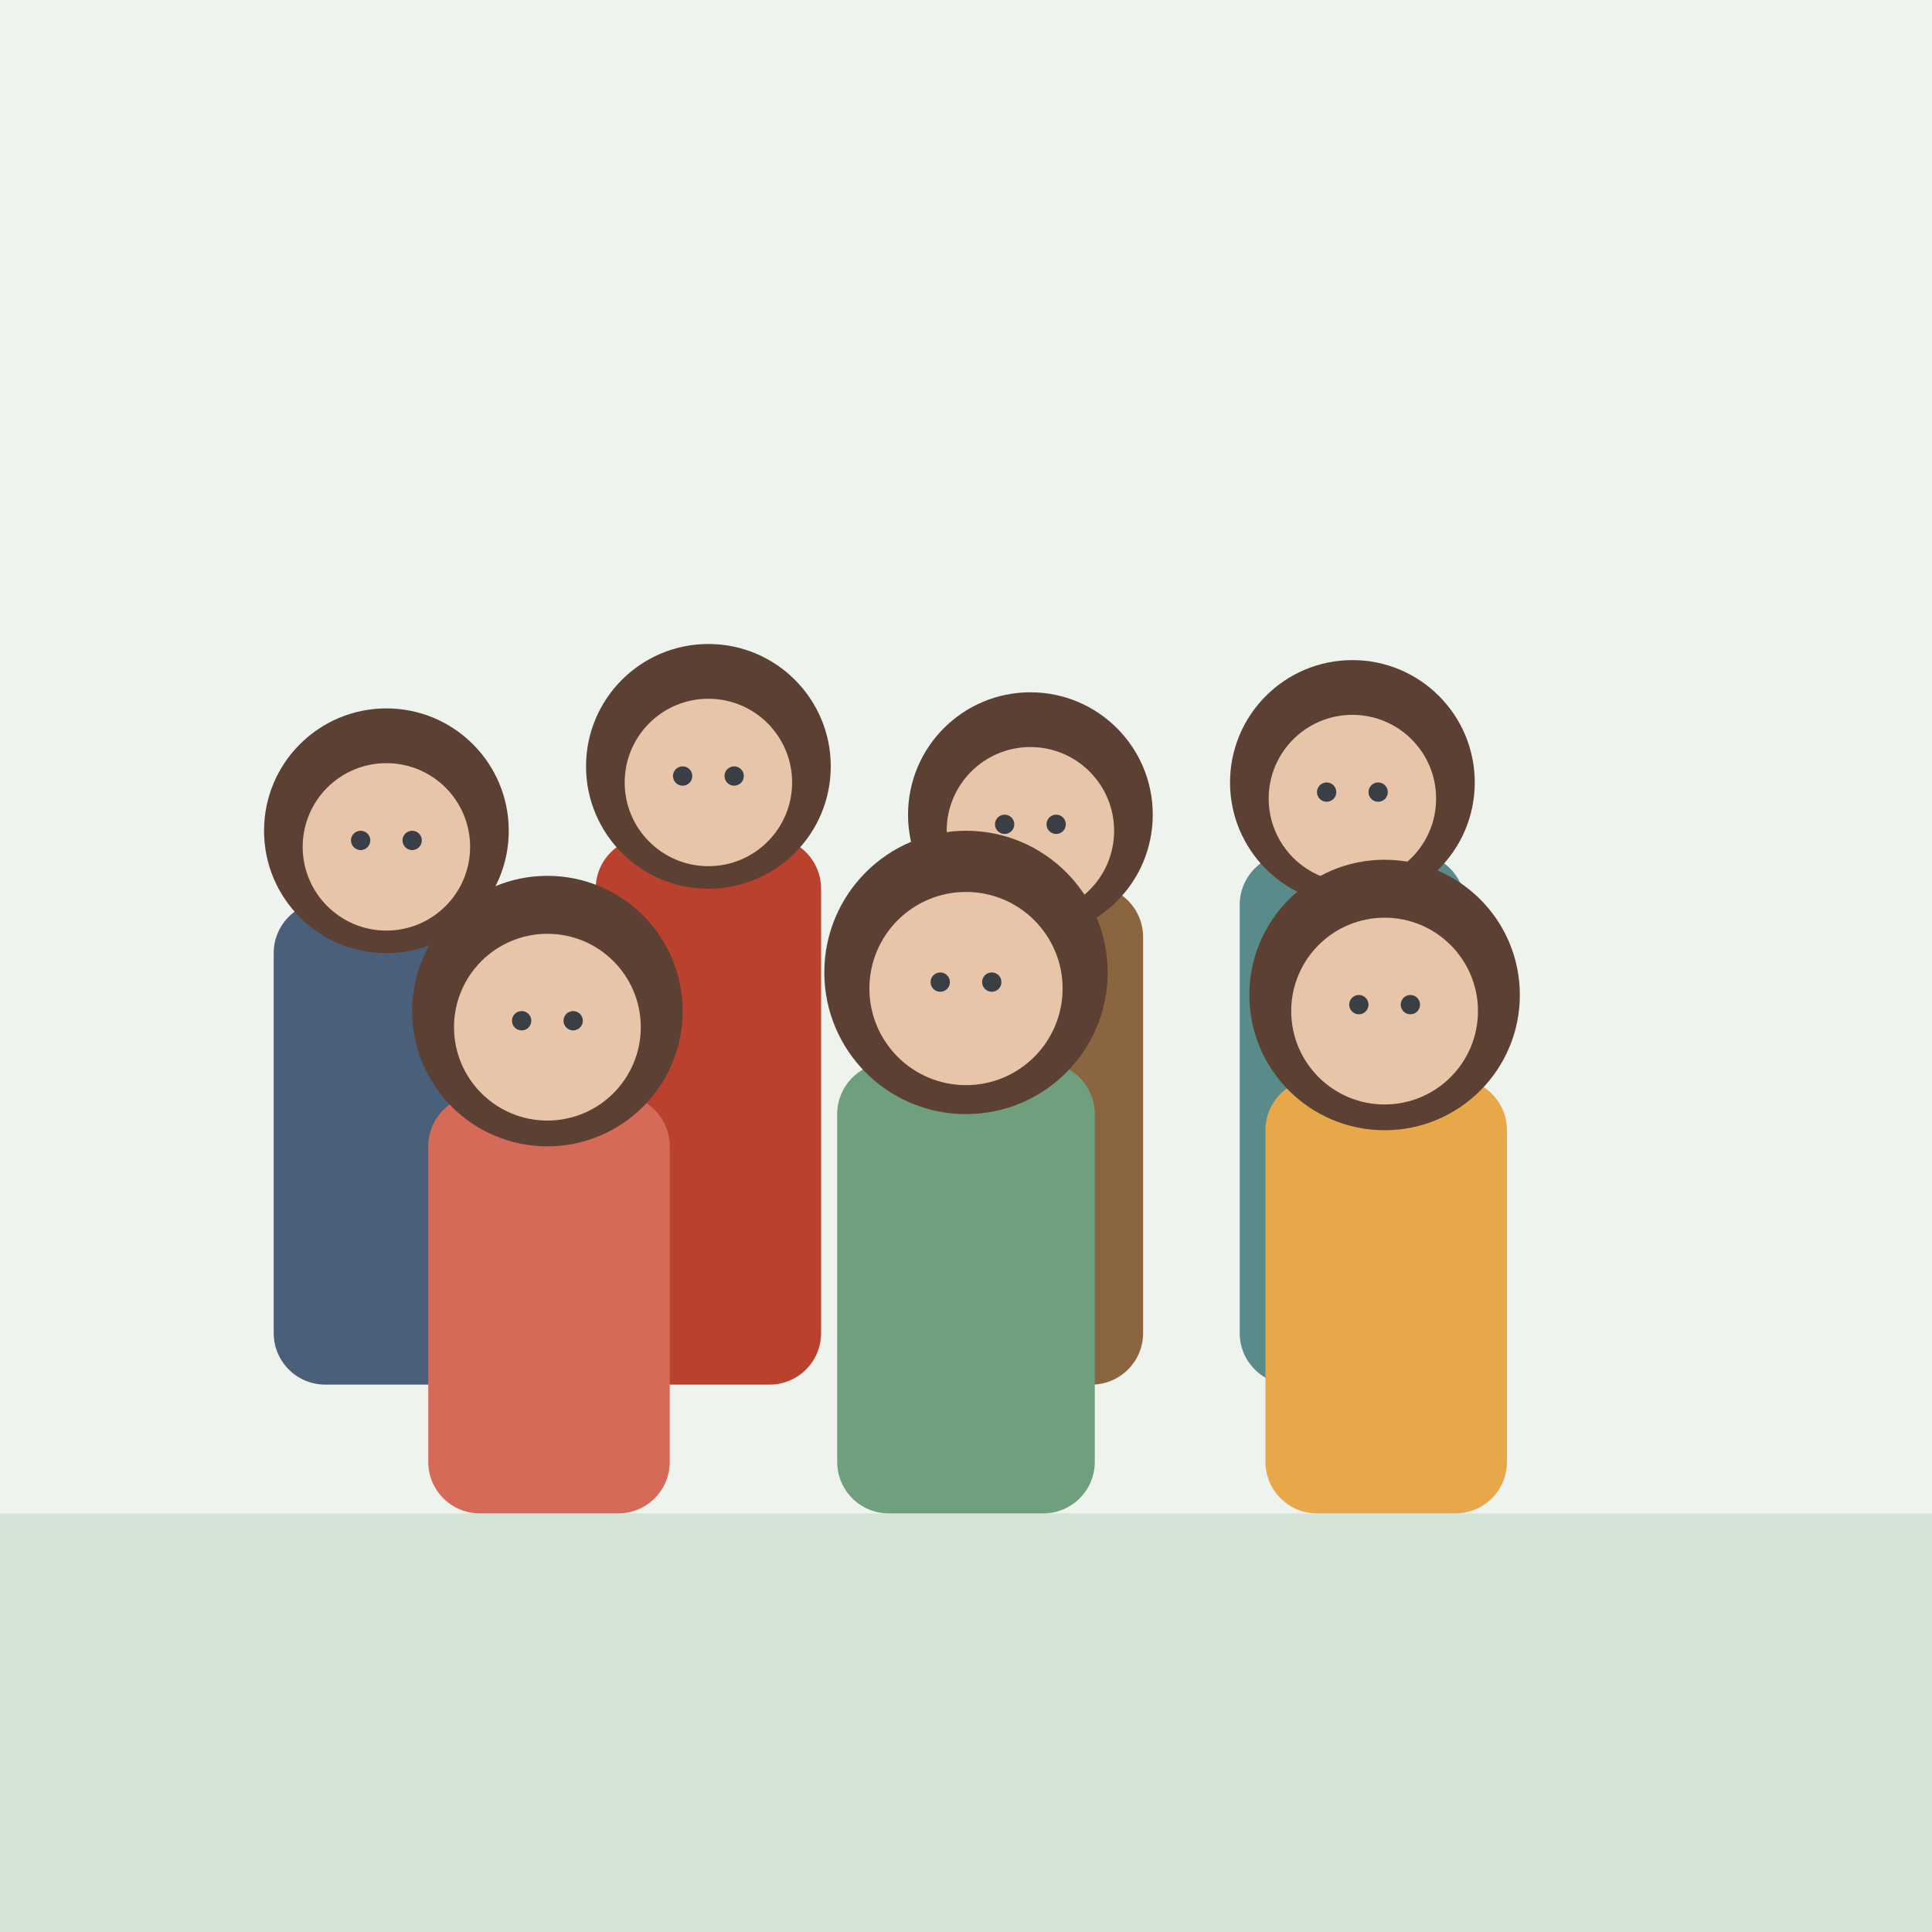
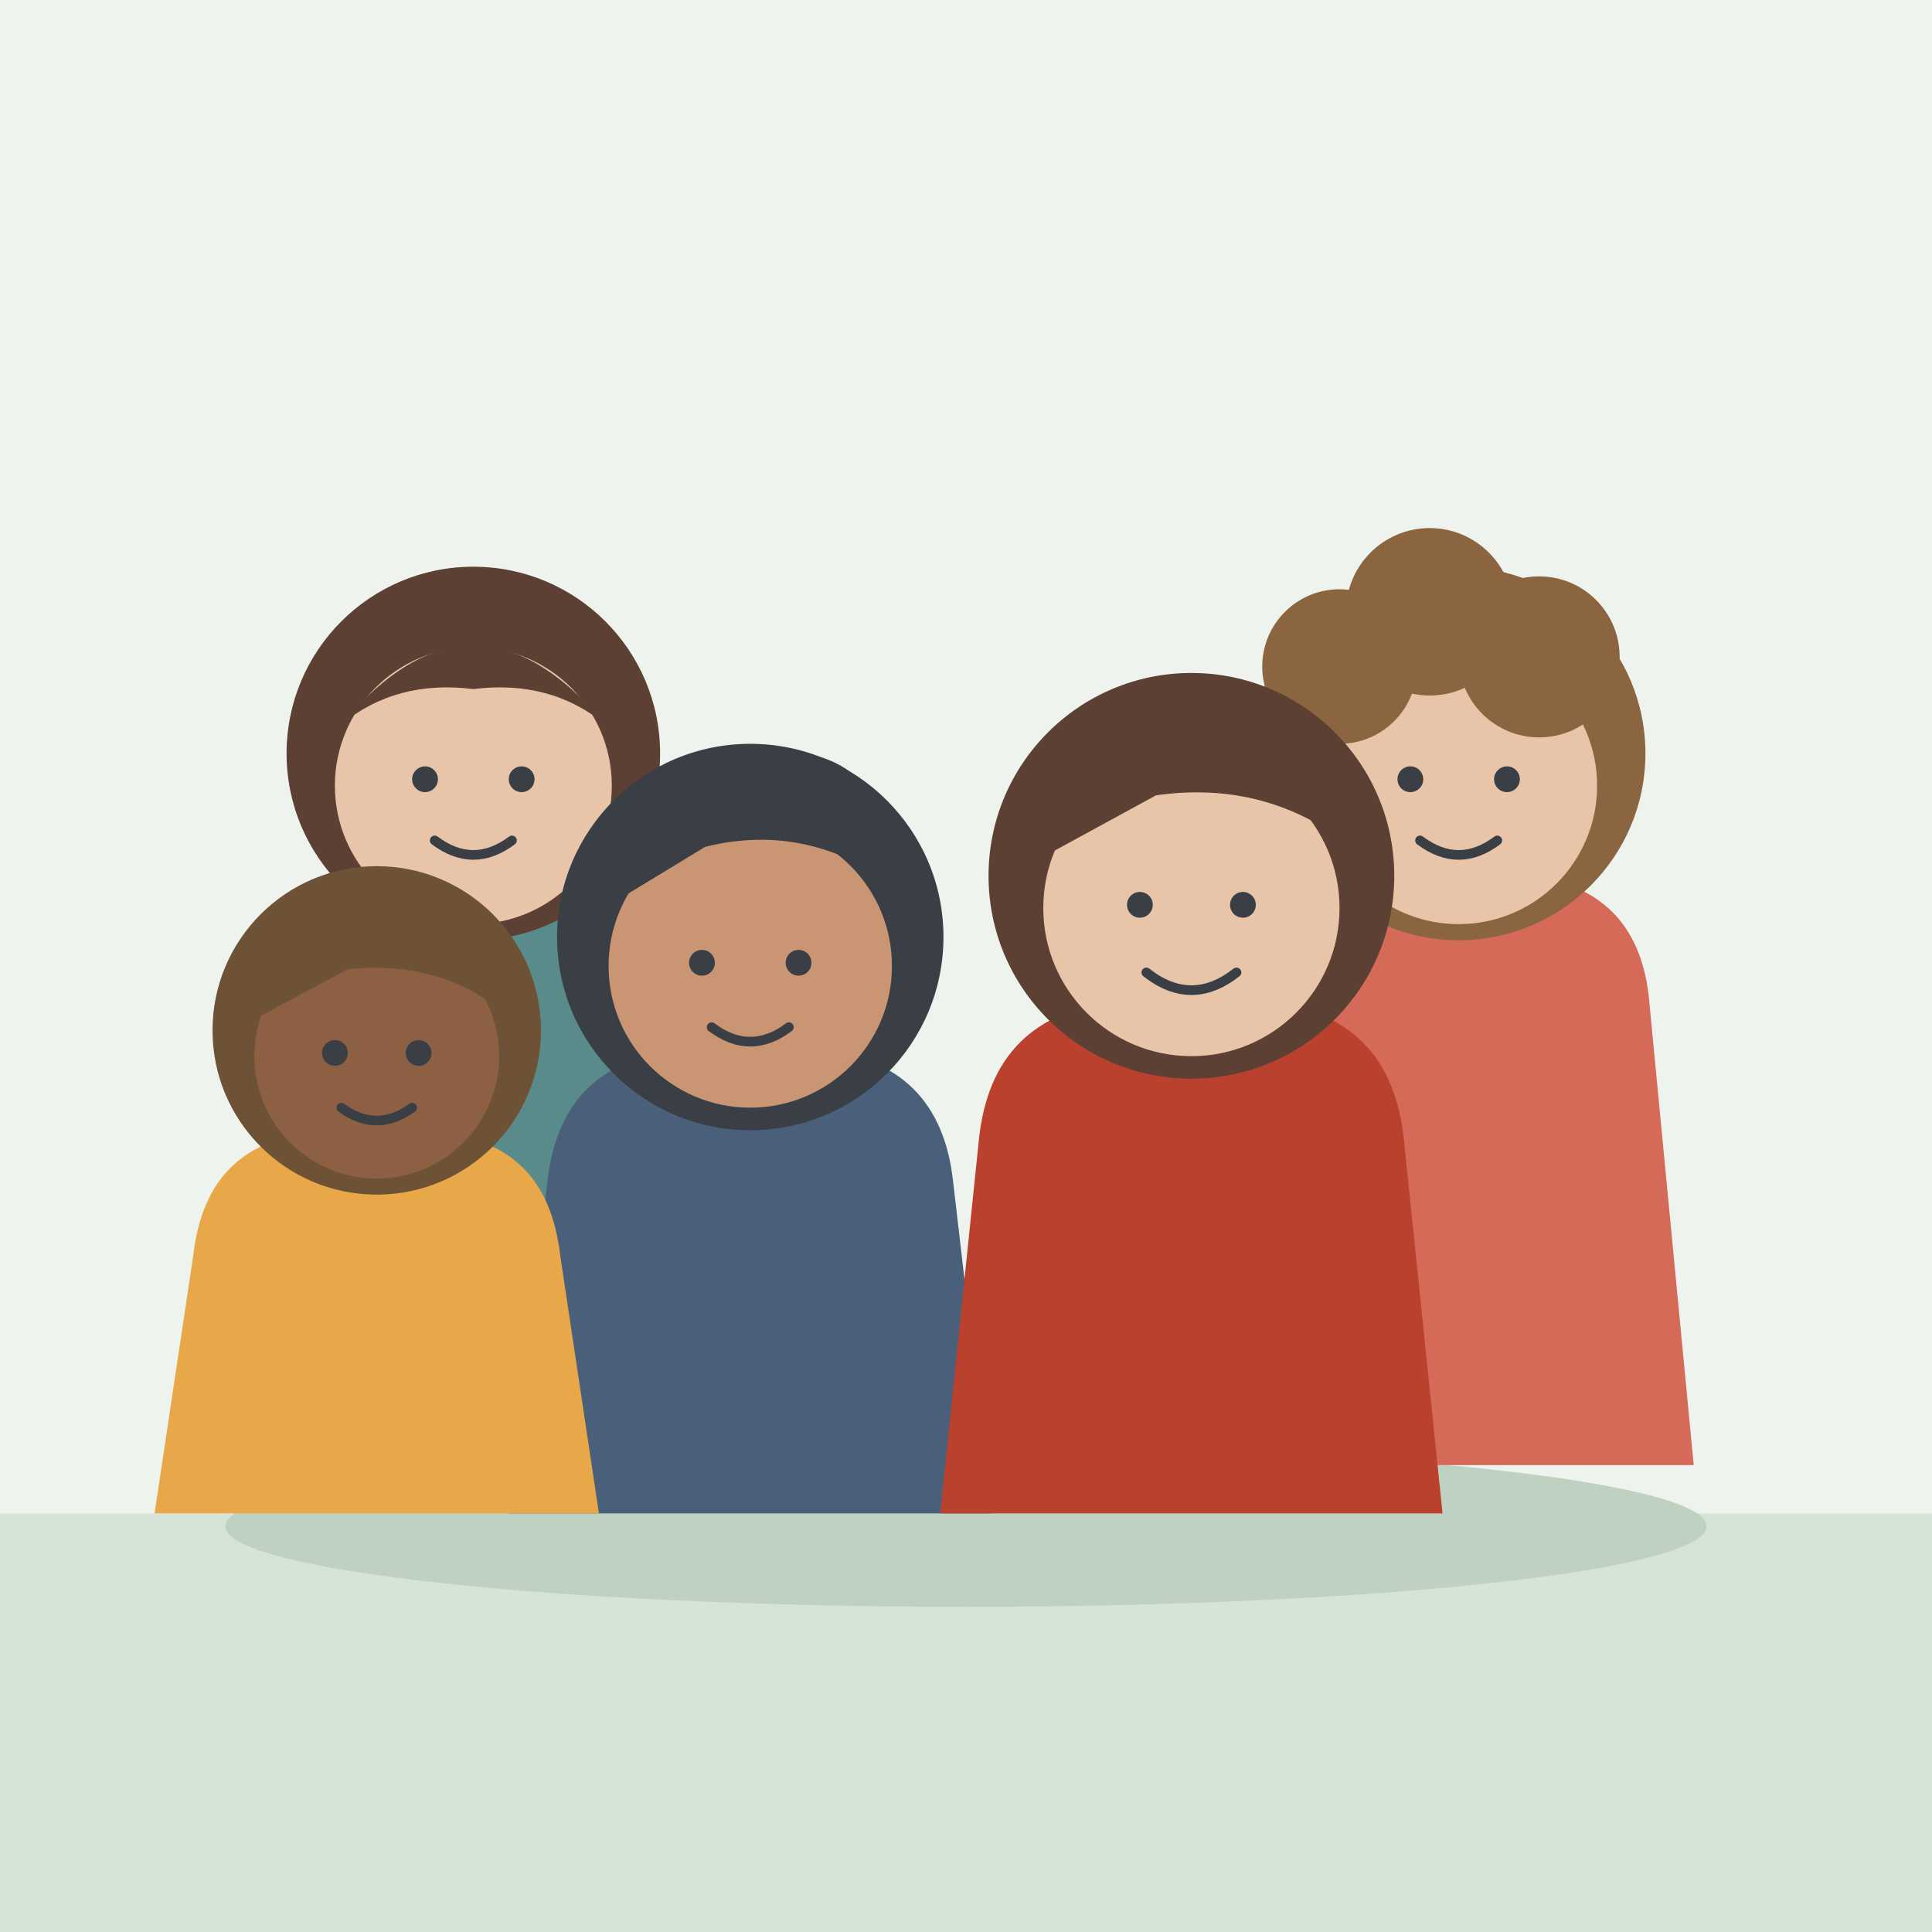
<svg xmlns="http://www.w3.org/2000/svg" width="600" height="600" viewBox="0 0 600 600" role="img" aria-label="Crowd">
  <rect width="600" height="600" fill="#EEF3EE" />
  <rect y="470" width="600" height="130" fill="#D5E4D7" />
-   <rect x="85" y="280" width="70" height="150" rx="16" fill="#4A5F7A" />
-   <circle cx="120" cy="258" r="38" fill="#5C4033" />
-   <circle cx="120" cy="263" r="26" fill="#E8C4A8" />
-   <circle cx="112" cy="261" r="3" fill="#3A3F45" />
-   <circle cx="128" cy="261" r="3" fill="#3A3F45" />
-   <rect x="185" y="260" width="70" height="170" rx="16" fill="#B9412E" />
-   <circle cx="220" cy="238" r="38" fill="#5C4033" />
-   <circle cx="220" cy="243" r="26" fill="#E8C4A8" />
-   <circle cx="212" cy="241" r="3" fill="#3A3F45" />
-   <circle cx="228" cy="241" r="3" fill="#3A3F45" />
-   <rect x="285" y="275" width="70" height="155" rx="16" fill="#8B6540" />
-   <circle cx="320" cy="253" r="38" fill="#5C4033" />
-   <circle cx="320" cy="258" r="26" fill="#E8C4A8" />
-   <circle cx="312" cy="256" r="3" fill="#3A3F45" />
-   <circle cx="328" cy="256" r="3" fill="#3A3F45" />
-   <rect x="385" y="265" width="70" height="165" rx="16" fill="#5A8B8B" />
-   <circle cx="420" cy="243" r="38" fill="#5C4033" />
-   <circle cx="420" cy="248" r="26" fill="#E8C4A8" />
-   <circle cx="412" cy="246" r="3" fill="#3A3F45" />
-   <circle cx="428" cy="246" r="3" fill="#3A3F45" />
-   <rect x="133" y="340" width="75" height="130" rx="16" fill="#D46A57" />
-   <circle cx="170" cy="314" r="42" fill="#5C4033" />
-   <circle cx="170" cy="319" r="29" fill="#E8C4A8" />
-   <circle cx="162" cy="317" r="3" fill="#3A3F45" />
-   <circle cx="178" cy="317" r="3" fill="#3A3F45" />
-   <rect x="260" y="330" width="80" height="140" rx="16" fill="#6FA07D" />
-   <circle cx="300" cy="302" r="44" fill="#5C4033" />
-   <circle cx="300" cy="307" r="30" fill="#E8C4A8" />
-   <circle cx="292" cy="305" r="3" fill="#3A3F45" />
-   <circle cx="308" cy="305" r="3" fill="#3A3F45" />
-   <rect x="393" y="335" width="75" height="135" rx="16" fill="#E8A84A" />
-   <circle cx="430" cy="309" r="42" fill="#5C4033" />
-   <circle cx="430" cy="314" r="29" fill="#E8C4A8" />
-   <circle cx="422" cy="312" r="3" fill="#3A3F45" />
-   <circle cx="438" cy="312" r="3" fill="#3A3F45" />
+   <ellipse cx="300" cy="474" rx="230" ry="25" fill="#BFD2C2" />
+   <path d="M74 455 L88 309 Q92 276 125 272 L169 272 Q202 276 206 309 L220 455 Z" fill="#5A8B8B" />
+   <circle cx="147" cy="234" r="58" fill="#5C4033" />
+   <circle cx="147" cy="244" r="43" fill="#E8C4A8" />
+   <path d="M106 225 Q147 176 188 225 Q171 211 147 214 Q123 211 106 225" fill="#5C4033" />
+   <circle cx="132" cy="242" r="4" fill="#3A3F45" />
+   <circle cx="162" cy="242" r="4" fill="#3A3F45" />
+   <path d="M135 261 Q147 270 159 261" fill="none" stroke="#3A3F45" stroke-width="3" stroke-linecap="round" />
+   <path d="M380 455 L394 309 Q398 276 431 272 L475 272 Q508 276 512 309 L526 455 Z" fill="#D46A57" />
+   <circle cx="453" cy="234" r="58" fill="#8B6540" />
+   <circle cx="453" cy="244" r="43" fill="#E8C4A8" />
+   <circle cx="416" cy="207" r="24" fill="#8B6540" />
+   <circle cx="444" cy="190" r="26" fill="#8B6540" />
+   <circle cx="478" cy="204" r="25" fill="#8B6540" />
+   <circle cx="438" cy="242" r="4" fill="#3A3F45" />
+   <circle cx="468" cy="242" r="4" fill="#3A3F45" />
+   <path d="M441 261 Q453 270 465 261" fill="none" stroke="#3A3F45" stroke-width="3" stroke-linecap="round" />
+   <path d="M158 470 L170 367 Q174 330 211 326 L255 326 Q292 330 296 367 L308 470 Z" fill="#4A5F7A" />
+   <circle cx="233" cy="291" r="60" fill="#3A3F45" />
+   <circle cx="233" cy="300" r="44" fill="#C99573" />
+   <path d="M191 280 Q205 231 249 234 Q276 237 279 276 Q251 255 219 263 Z" fill="#3A3F45" />
+   <circle cx="218" cy="299" r="4" fill="#3A3F45" />
+   <circle cx="248" cy="299" r="4" fill="#3A3F45" />
+   <path d="M221 319 Q233 328 245 319" fill="none" stroke="#3A3F45" stroke-width="3" stroke-linecap="round" />
+   <path d="M292 470 L304 354 Q308 315 347 311 L393 311 Q432 315 436 354 L448 470 Z" fill="#B9412E" />
+   <circle cx="370" cy="272" r="63" fill="#5C4033" />
+   <circle cx="370" cy="282" r="46" fill="#E8C4A8" />
+   <path d="M326 265 Q336 211 388 215 Q416 218 421 264 Q394 242 359 247 Z" fill="#5C4033" />
+   <circle cx="354" cy="281" r="4" fill="#3A3F45" />
+   <circle cx="386" cy="281" r="4" fill="#3A3F45" />
+   <path d="M356 302 Q370 313 384 302" fill="none" stroke="#3A3F45" stroke-width="3" stroke-linecap="round" />
+   <path d="M48 470 L60 390 Q64 355 97 352 L137 352 Q170 355 174 390 L186 470 Z" fill="#E8A84A" />
+   <circle cx="117" cy="320" r="51" fill="#6E5235" />
+   <circle cx="117" cy="328" r="38" fill="#8D6044" />
+   <path d="M80 316 Q91 272 129 278 Q153 282 157 315 Q137 298 108 301 Z" fill="#6E5235" />
+   <circle cx="104" cy="327" r="4" fill="#3A3F45" />
+   <circle cx="130" cy="327" r="4" fill="#3A3F45" />
+   <path d="M106 344 Q117 352 128 344" fill="none" stroke="#3A3F45" stroke-width="3" stroke-linecap="round" />
</svg>
